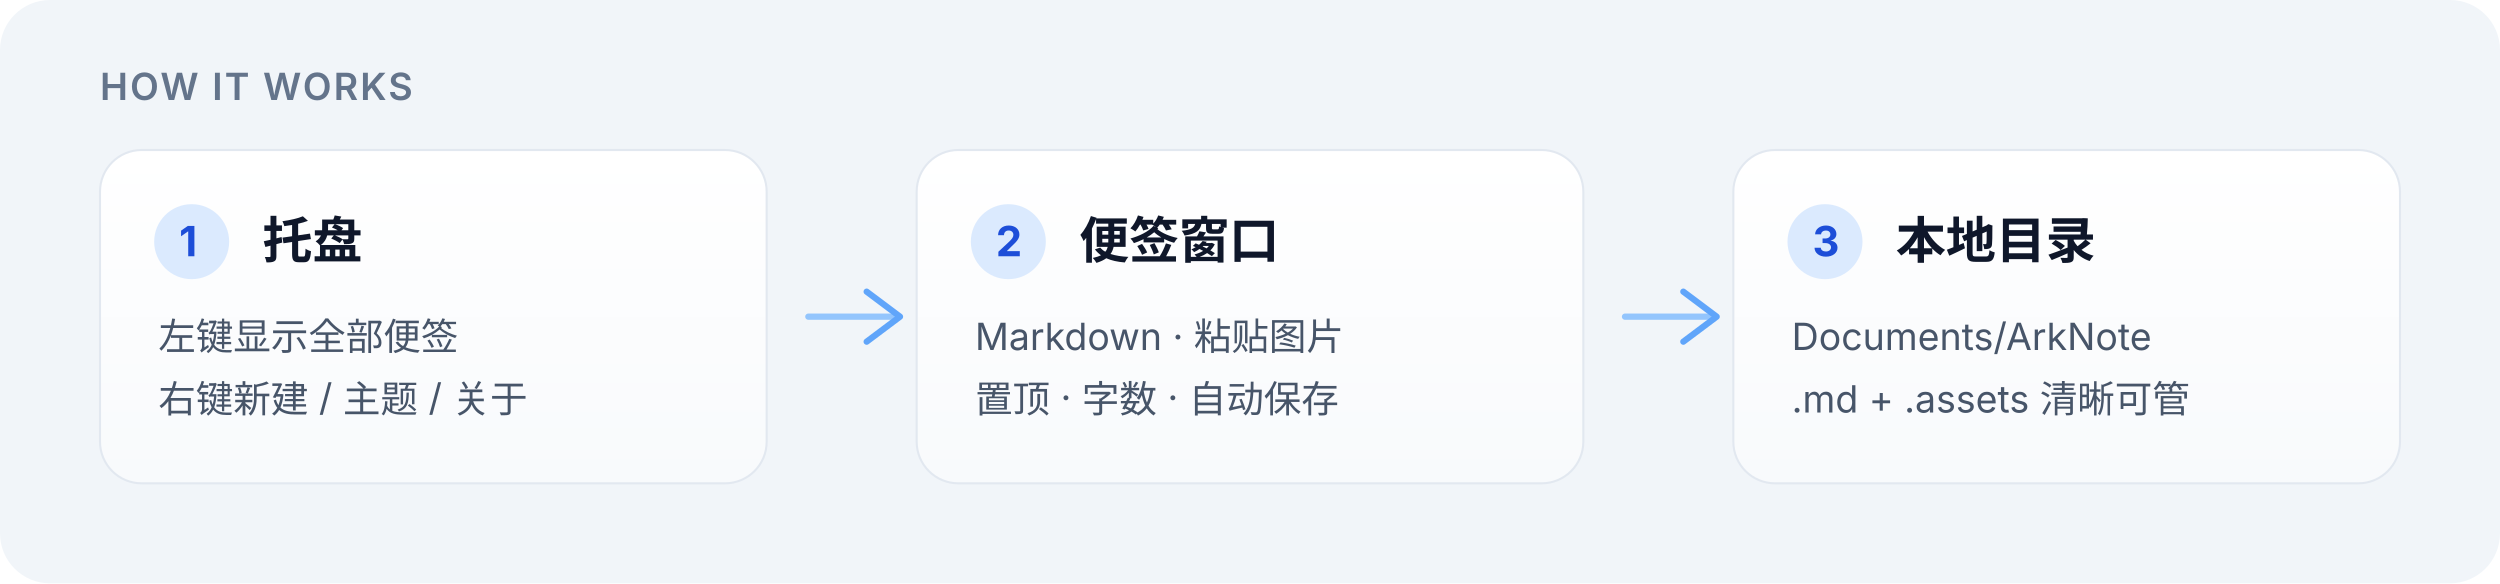
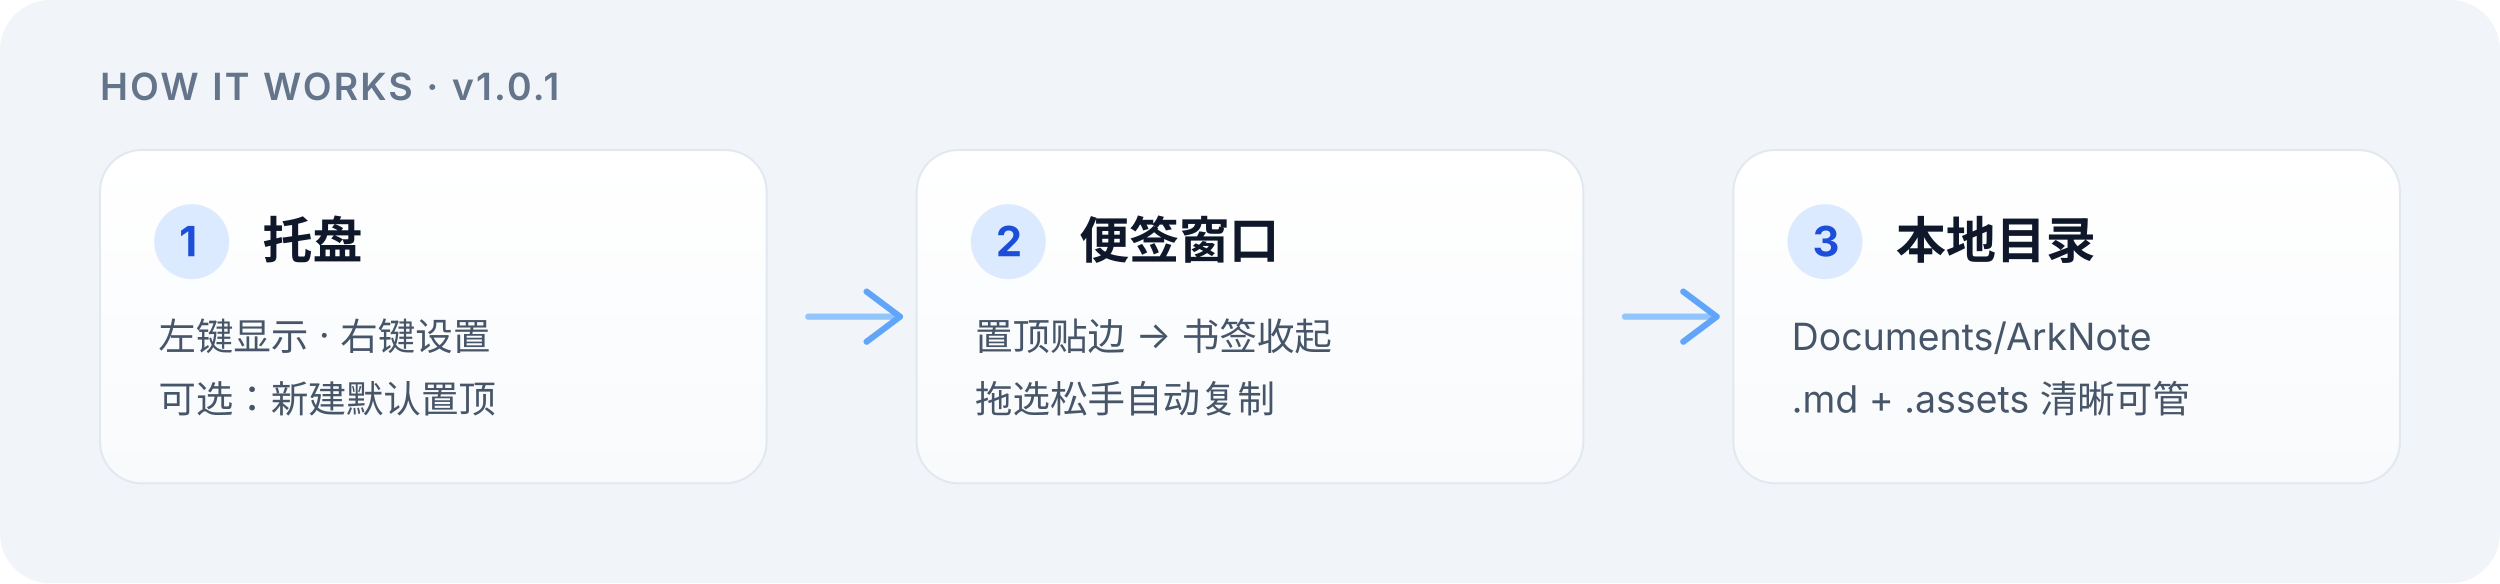
- <svg xmlns="http://www.w3.org/2000/svg" width="100%" height="100%" viewBox="0 0 1200 280" role="img" aria-labelledby="title desc">
+ <svg xmlns="http://www.w3.org/2000/svg" width="100%" viewBox="0 0 1200 280" role="img" aria-labelledby="title desc">
  <defs>
    <linearGradient id="panel" x1="0" y1="0" x2="0" y2="1">
      <stop offset="0%" stop-color="#FFFFFF" />
      <stop offset="100%" stop-color="#F8FAFC" />
    </linearGradient>
  </defs>
  <rect width="1200" height="280" rx="24" fill="#F1F5F9" />
-   <g font-family="-apple-system, BlinkMacSystemFont, 'Segoe UI', 'PingFang SC', sans-serif">
-     <text x="48" y="48" fill="#64748B" font-size="18" font-weight="600" letter-spacing="1">HOW IT WORKS</text>
+   <g font-family="-apple-system, BlinkMacSystemFont, 'Segoe UI', 'PingFang SC', 'Microsoft YaHei', sans-serif">
+     <text x="48" y="48" fill="#64748B" font-size="18" font-weight="600" letter-spacing="1">HOW IT WORKS · v1.0.1</text>
    <g transform="translate(48 72)">
      <rect width="320" height="160" rx="20" fill="url(#panel)" stroke="#E2E8F0" />
      <circle cx="44" cy="44" r="18" fill="#DBEAFE" />
      <text x="38" y="51" fill="#1D4ED8" font-size="20" font-weight="700">1</text>
      <text x="78" y="52" fill="#0F172A" font-size="24" font-weight="700">托盘</text>
-       <text x="28" y="96" fill="#475569" font-size="18">左键显示全部便签</text>
-       <text x="28" y="126" fill="#475569" font-size="18">右键新建 / 主题 / 关于</text>
+       <text x="28" y="96" fill="#475569" font-size="18">左键显示 · 右键设置</text>
+       <text x="28" y="126" fill="#475569" font-size="18">可选：新建默认置顶</text>
    </g>
    <path d="M388 152 L428 152" stroke="#93C5FD" stroke-width="3" stroke-linecap="round" />
    <path d="M416 140 L432 152 L416 164" fill="none" stroke="#60A5FA" stroke-width="3" stroke-linecap="round" stroke-linejoin="round" />
    <g transform="translate(440 72)">
      <rect width="320" height="160" rx="20" fill="url(#panel)" stroke="#E2E8F0" />
      <circle cx="44" cy="44" r="18" fill="#DBEAFE" />
      <text x="38" y="51" fill="#1D4ED8" font-size="20" font-weight="700">2</text>
      <text x="78" y="52" fill="#0F172A" font-size="24" font-weight="700">便签窗口</text>
-       <text x="28" y="96" fill="#475569" font-size="18">Markdown · 粘贴图片</text>
-       <text x="28" y="126" fill="#475569" font-size="18">置顶 · 字数 · 自动保存</text>
+       <text x="28" y="96" fill="#475569" font-size="18">置顶贴边 → 书签收起</text>
+       <text x="28" y="126" fill="#475569" font-size="18">拖选松手自动复制</text>
    </g>
    <path d="M780 152 L820 152" stroke="#93C5FD" stroke-width="3" stroke-linecap="round" />
    <path d="M808 140 L824 152 L808 164" fill="none" stroke="#60A5FA" stroke-width="3" stroke-linecap="round" stroke-linejoin="round" />
    <g transform="translate(832 72)">
      <rect width="320" height="160" rx="20" fill="url(#panel)" stroke="#E2E8F0" />
      <circle cx="44" cy="44" r="18" fill="#DBEAFE" />
      <text x="38" y="51" fill="#1D4ED8" font-size="20" font-weight="700">3</text>
      <text x="78" y="52" fill="#0F172A" font-size="24" font-weight="700">本地目录</text>
      <text x="28" y="96" fill="#475569" font-size="18">Documents/ArkNote</text>
      <text x="28" y="126" fill="#475569" font-size="18">.md + .assets 清晰可管</text>
    </g>
  </g>
</svg>
